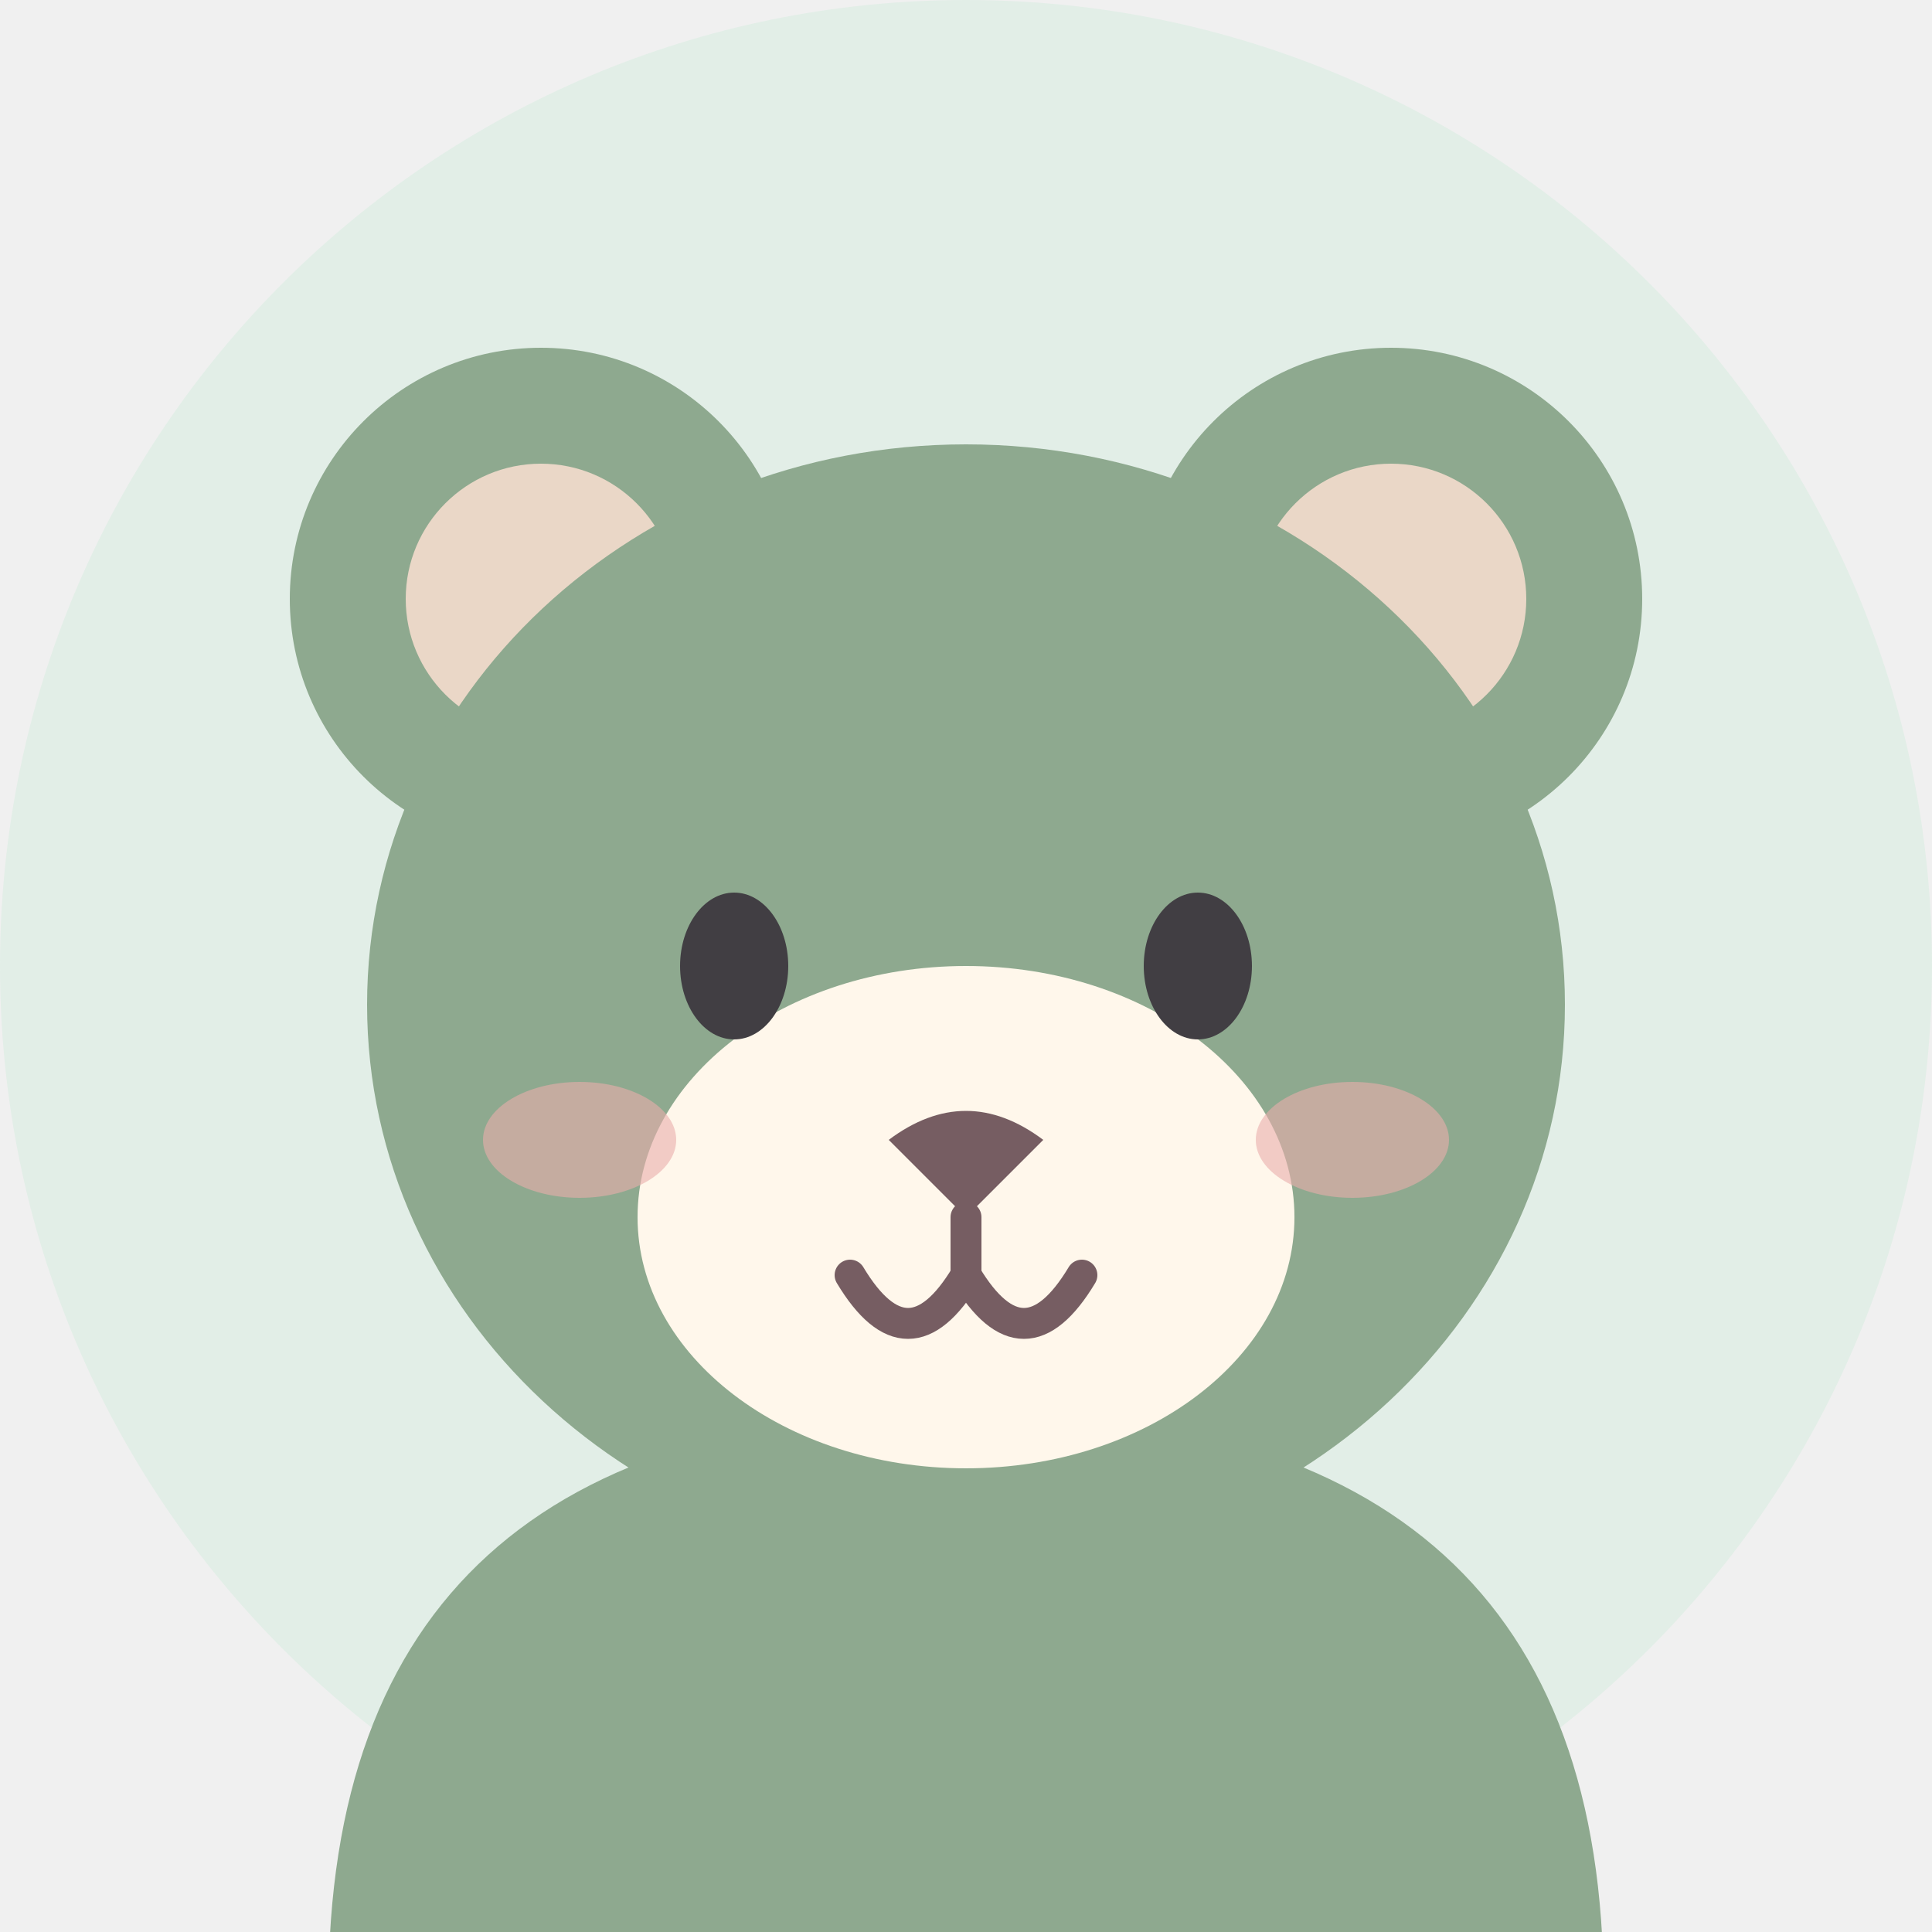
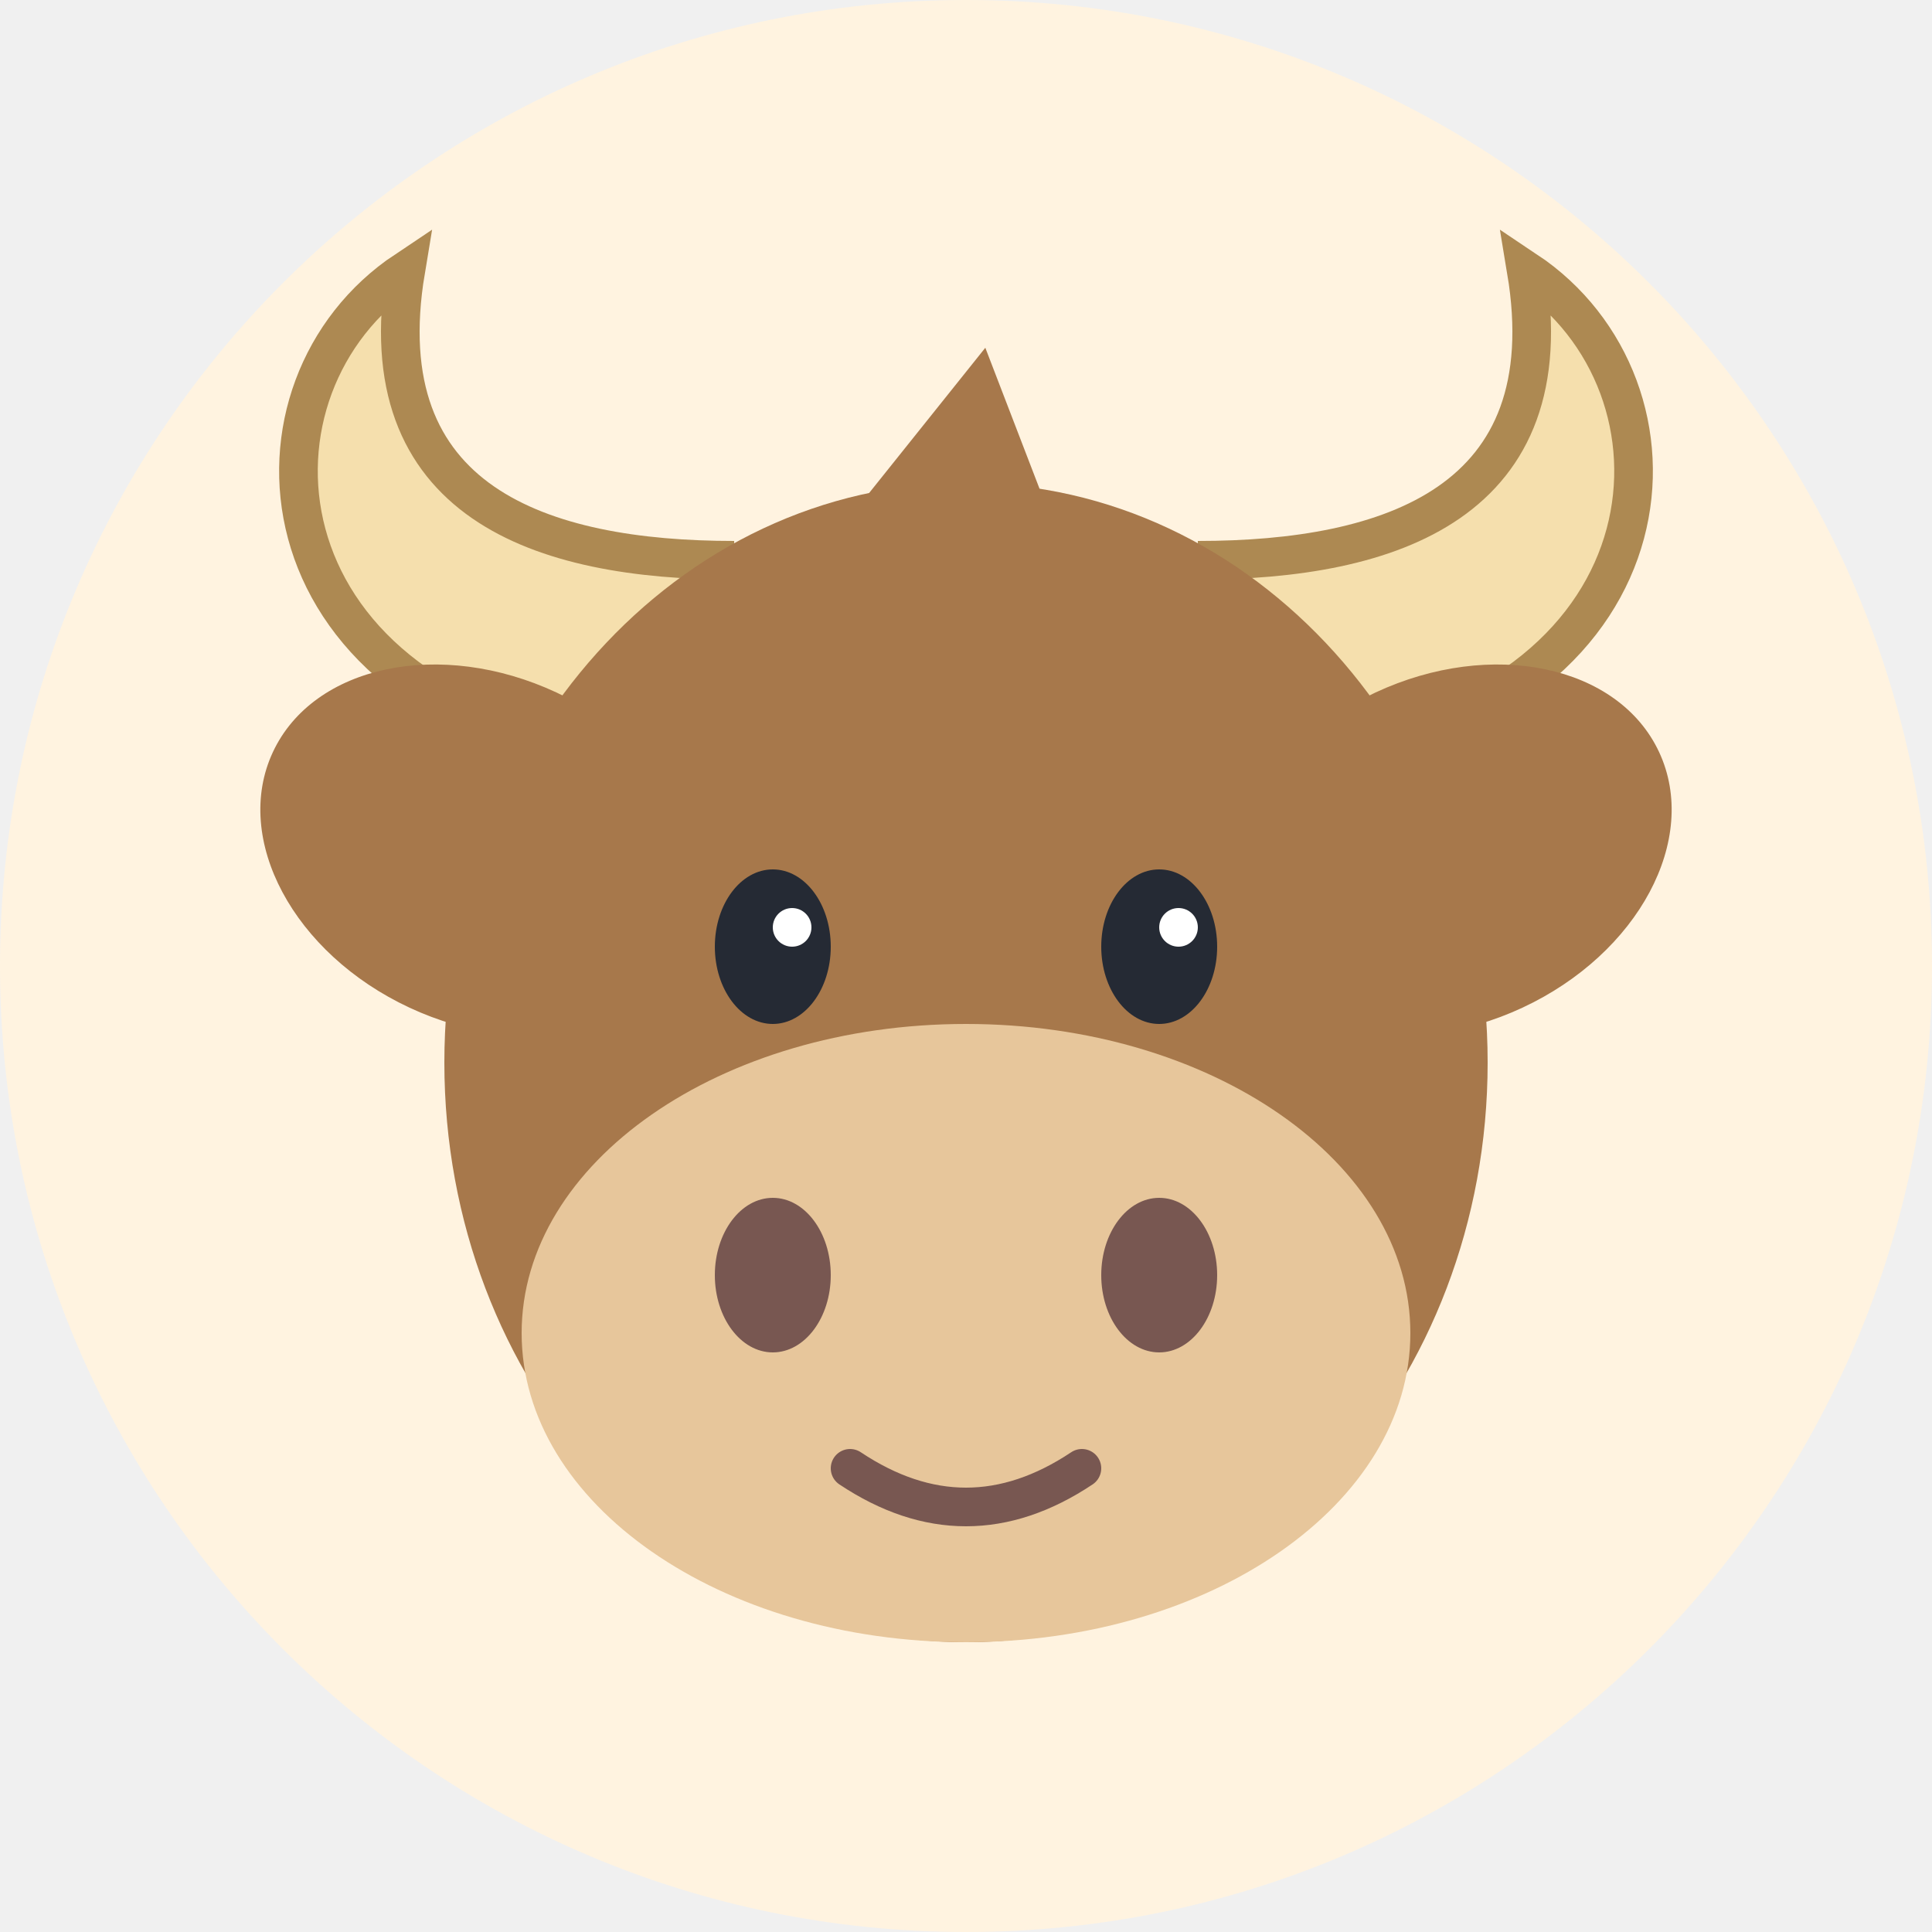
- <svg xmlns="http://www.w3.org/2000/svg" viewBox="0 0 100 100">
-   <rect width="100" height="100" rx="50" fill="#e2eee7" />
-   <path d="M17 103q0-30 33-30t33 30" fill="#8ea98f" />
-   <circle cx="28" cy="31" r="13" fill="#8ea98f" />
-   <circle cx="72" cy="31" r="13" fill="#8ea98f" />
-   <circle cx="28" cy="31" r="7" fill="#ead7c7" />
-   <circle cx="72" cy="31" r="7" fill="#ead7c7" />
-   <ellipse cx="50" cy="52" rx="31" ry="29" fill="#8ea98f" />
-   <ellipse cx="50" cy="63" rx="17" ry="13" fill="#fff7eb" />
-   <ellipse cx="38" cy="50" rx="2.8" ry="3.8" fill="#413e43" />
-   <ellipse cx="62" cy="50" rx="2.8" ry="3.8" fill="#413e43" />
-   <path d="M46 59q4-3 8 0l-4 4Z" fill="#765d62" />
-   <path d="M50 63v3m-6 0q3 5 6 0 3 5 6 0" fill="none" stroke="#765d62" stroke-width="1.6" stroke-linecap="round" />
-   <ellipse cx="30" cy="59" rx="5" ry="3" fill="#e9adab" opacity=".6" />
-   <ellipse cx="70" cy="59" rx="5" ry="3" fill="#e9adab" opacity=".6" />
+ <svg xmlns="http://www.w3.org/2000/svg" viewBox="0 0 100 100" role="img" aria-label="牛主题头像">
+   <rect width="100" height="100" rx="50" fill="#fff3e0" />
+   <path d="M31 39C13 36 12 20 21 14c-2 12 7 15 17 15M69 39c18-3 19-19 10-25 2 12-7 15-17 15" fill="#f5dfad" stroke="#ad8952" stroke-width="2" />
+   <ellipse cx="25" cy="44" rx="12" ry="9" transform="rotate(25 25 44)" fill="#a7784b" />
+   <ellipse cx="75" cy="44" rx="12" ry="9" transform="rotate(-25 75 44)" fill="#a7784b" />
+   <ellipse cx="50" cy="55" rx="27" ry="30" fill="#a7784b" />
+   <path d="M43 28l8-10 5 13" fill="#a7784b" />
+   <ellipse cx="40" cy="49" rx="3" ry="4" fill="#252a34" />
+   <ellipse cx="60" cy="49" rx="3" ry="4" fill="#252a34" />
+   <circle cx="41" cy="48" r="1" fill="white" />
+   <circle cx="61" cy="48" r="1" fill="white" />
+   <ellipse cx="50" cy="69" rx="23" ry="16" fill="#e7c69b" />
+   <ellipse cx="40" cy="66" rx="3" ry="4" fill="#785751" />
+   <ellipse cx="60" cy="66" rx="3" ry="4" fill="#785751" />
+   <path d="M44 76q6 4 12 0" fill="none" stroke="#785751" stroke-width="2" stroke-linecap="round" />
</svg>
